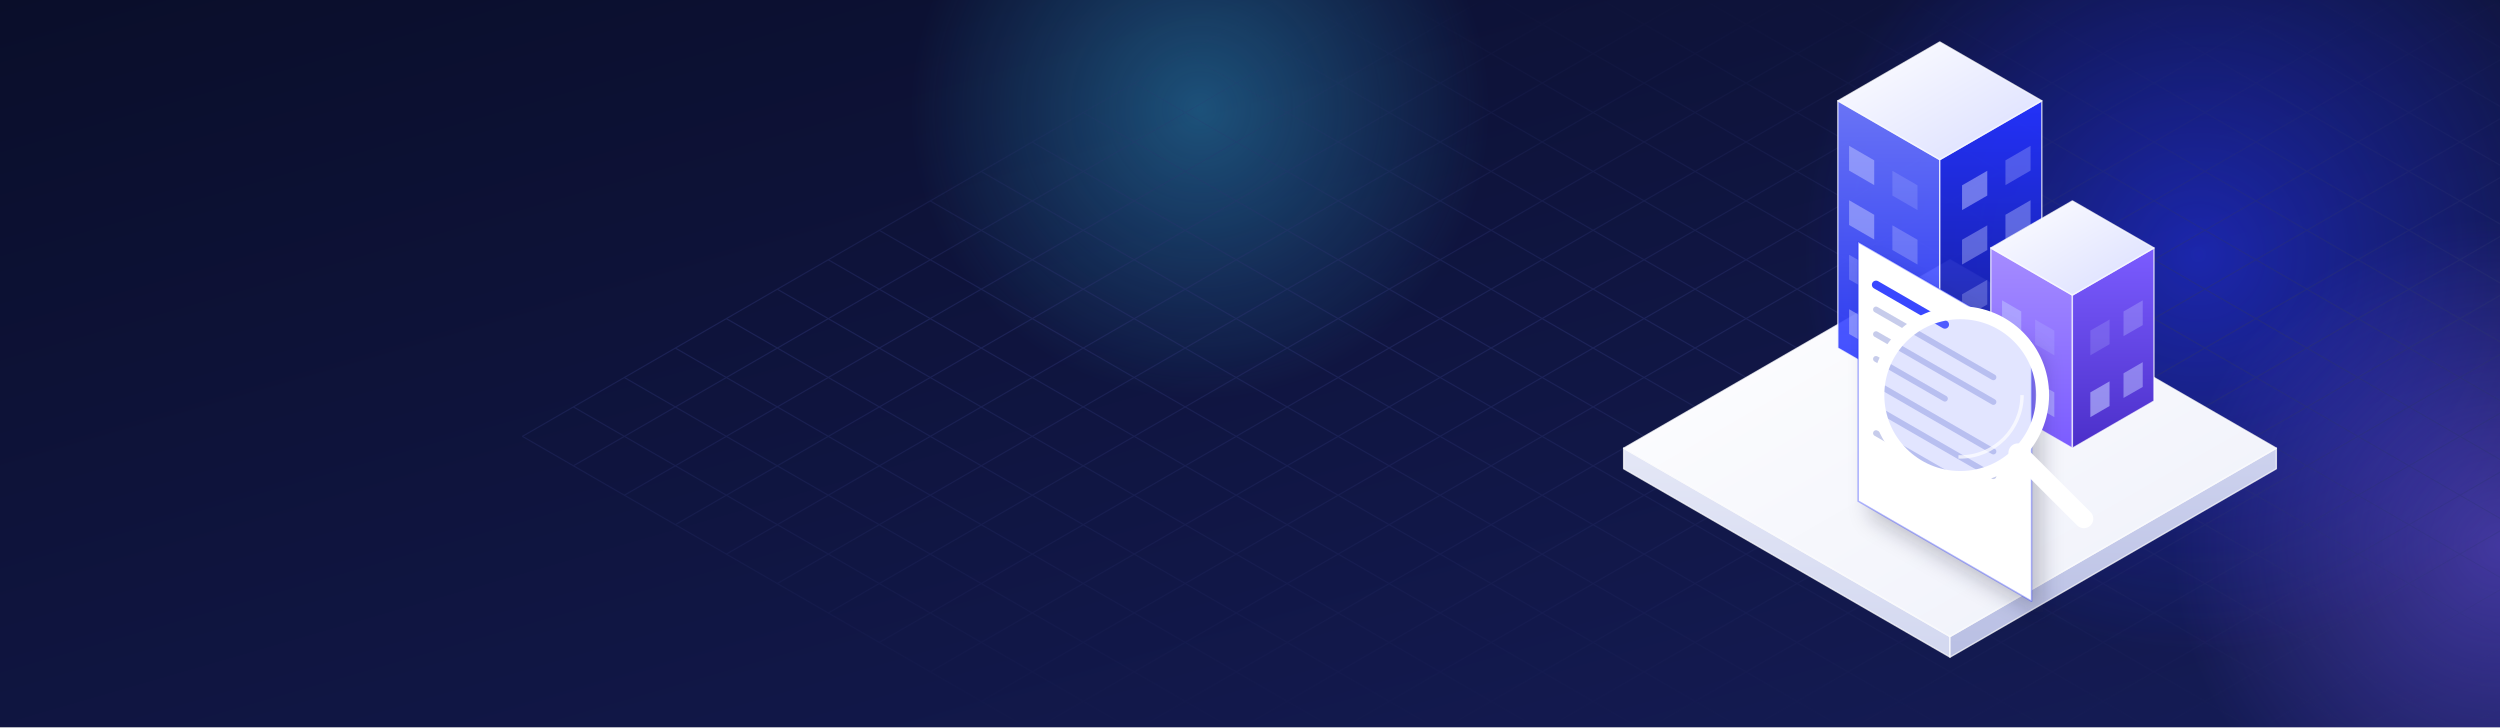
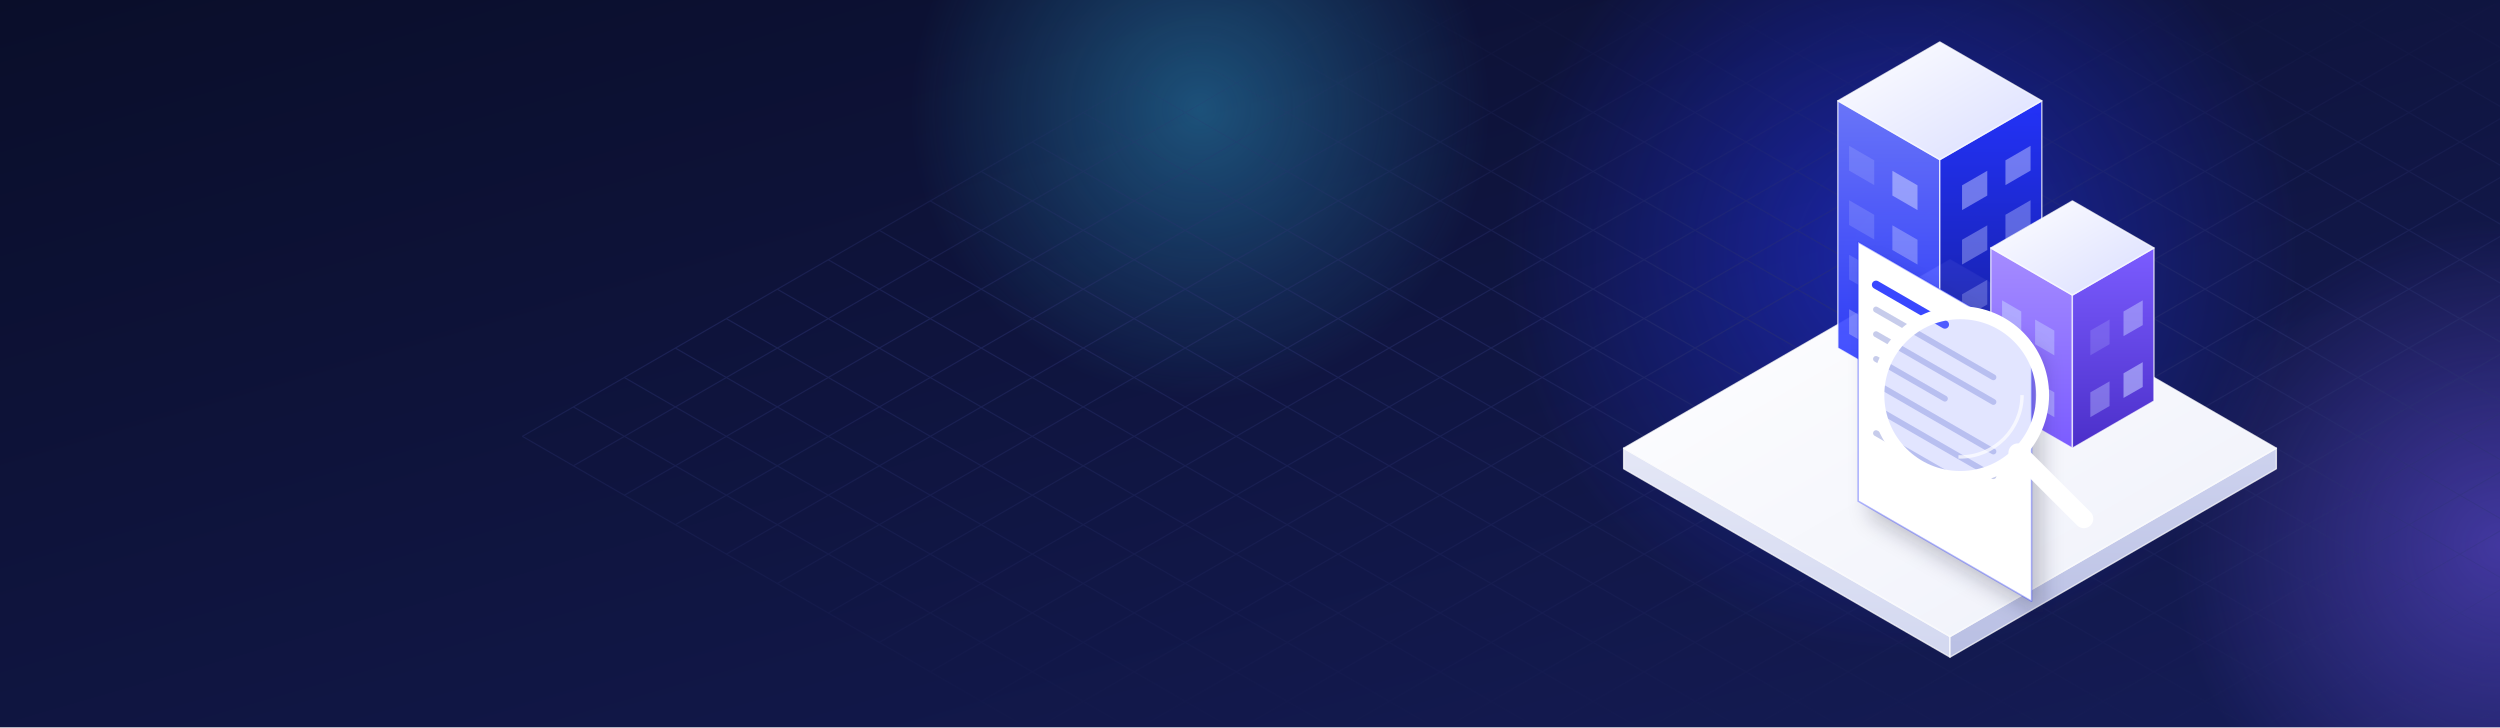
<svg xmlns="http://www.w3.org/2000/svg" viewBox="0 0 2200 640" preserveAspectRatio="xMidYMid slice">
  <defs>
    <linearGradient id="gBg" x1="0" y1="0" x2="1" y2="1">
      <stop offset="0" stop-color="#0A0E2A" />
      <stop offset="1" stop-color="#151C57" />
    </linearGradient>
    <radialGradient id="gB1">
      <stop offset="0" stop-color="#2433FF" stop-opacity="0.55" />
      <stop offset="1" stop-color="#2433FF" stop-opacity="0" />
    </radialGradient>
    <radialGradient id="gB2">
      <stop offset="0" stop-color="#7B5CFF" stop-opacity="0.45" />
      <stop offset="1" stop-color="#7B5CFF" stop-opacity="0" />
    </radialGradient>
    <radialGradient id="gB3">
      <stop offset="0" stop-color="#38C6F4" stop-opacity="0.35" />
      <stop offset="1" stop-color="#38C6F4" stop-opacity="0" />
    </radialGradient>
    <radialGradient id="gGlow">
      <stop offset="0" stop-color="#8D98FF" stop-opacity=".55" />
      <stop offset="1" stop-color="#8D98FF" stop-opacity="0" />
    </radialGradient>
    <linearGradient id="gTop" x1="0" y1="0" x2="1" y2="1">
      <stop offset="0" stop-color="#FFFFFF" />
      <stop offset="1" stop-color="#D9DDFF" />
    </linearGradient>
    <linearGradient id="gLeft" x1="0" y1="0" x2="0" y2="1">
      <stop offset="0" stop-color="#6E79FF" stop-opacity=".95" />
      <stop offset="1" stop-color="#2433FF" stop-opacity=".9" />
    </linearGradient>
    <linearGradient id="gRight" x1="0" y1="0" x2="0" y2="1">
      <stop offset="0" stop-color="#2433FF" stop-opacity=".95" />
      <stop offset="1" stop-color="#121A8F" stop-opacity=".95" />
    </linearGradient>
    <linearGradient id="gLeftV" x1="0" y1="0" x2="0" y2="1">
      <stop offset="0" stop-color="#A58CFF" />
      <stop offset="1" stop-color="#7B5CFF" />
    </linearGradient>
    <linearGradient id="gRightV" x1="0" y1="0" x2="0" y2="1">
      <stop offset="0" stop-color="#7B5CFF" />
      <stop offset="1" stop-color="#4B2FC9" />
    </linearGradient>
    <linearGradient id="gLeftC" x1="0" y1="0" x2="0" y2="1">
      <stop offset="0" stop-color="#8BE0FF" />
      <stop offset="1" stop-color="#38C6F4" />
    </linearGradient>
    <linearGradient id="gRightC" x1="0" y1="0" x2="0" y2="1">
      <stop offset="0" stop-color="#38C6F4" />
      <stop offset="1" stop-color="#1C8FC4" />
    </linearGradient>
    <linearGradient id="gLeftR" x1="0" y1="0" x2="0" y2="1">
      <stop offset="0" stop-color="#FF8A6A" />
      <stop offset="1" stop-color="#E8401C" />
    </linearGradient>
    <linearGradient id="gRightR" x1="0" y1="0" x2="0" y2="1">
      <stop offset="0" stop-color="#E8401C" />
      <stop offset="1" stop-color="#A82A0E" />
    </linearGradient>
    <linearGradient id="gTopW" x1="0" y1="0" x2="1" y2="1">
      <stop offset="0" stop-color="#FFFFFF" />
      <stop offset="1" stop-color="#EEF0FA" />
    </linearGradient>
    <linearGradient id="gLeftW" x1="0" y1="0" x2="0" y2="1">
      <stop offset="0" stop-color="#E4E7F6" />
      <stop offset="1" stop-color="#D3D8F0" />
    </linearGradient>
    <linearGradient id="gRightW" x1="0" y1="0" x2="0" y2="1">
      <stop offset="0" stop-color="#CDD2EE" />
      <stop offset="1" stop-color="#B9BFE3" />
    </linearGradient>
    <linearGradient id="gFade" x1="0" y1="0" x2="0" y2="1">
      <stop offset="0" stop-color="#fff" stop-opacity="0" />
      <stop offset=".45" stop-color="#fff" stop-opacity="1" />
      <stop offset="1" stop-color="#fff" stop-opacity="0" />
    </linearGradient>
    <mask id="mGrid">
      <rect width="100%" height="100%" fill="url(#gFade)" />
    </mask>
    <filter id="fSoft" x="-50%" y="-50%" width="200%" height="200%">
      <feGaussianBlur stdDeviation="9" />
    </filter>
  </defs>
  <defs>
    <radialGradient id="gNode0" cx=".35" cy=".3">
      <stop offset="0" stop-color="#fff" />
      <stop offset=".35" stop-color="#2433FF" />
      <stop offset="1" stop-color="#121A8F" />
    </radialGradient>
    <radialGradient id="gNode1" cx=".35" cy=".3">
      <stop offset="0" stop-color="#fff" />
      <stop offset=".35" stop-color="#7B5CFF" />
      <stop offset="1" stop-color="#4B2FC9" />
    </radialGradient>
    <radialGradient id="gNode2" cx=".35" cy=".3">
      <stop offset="0" stop-color="#fff" />
      <stop offset=".35" stop-color="#38C6F4" />
      <stop offset="1" stop-color="#1C8FC4" />
    </radialGradient>
  </defs>
  <rect width="100%" height="100%" fill="url(#gBg)" />
-   <circle cx="1934.8" cy="224" r="352" fill="url(#gB1)" />
+   <circle cx="1674.4" cy="224" r="352" fill="url(#gB1)" />
  <circle cx="2200" cy="480" r="288" fill="url(#gB2)" />
  <circle cx="1056" cy="96" r="256" fill="url(#gB3)" />
  <g stroke="#2A3170" stroke-width="1" opacity="0.5" mask="url(#mGrid)">
    <line x1="1716" y1="-341.3" x2="459.7" y2="384" />
    <line x1="1716" y1="-341.3" x2="2972.3" y2="384" />
    <line x1="1760.9" y1="-315.4" x2="504.6" y2="409.9" />
    <line x1="1671.1" y1="-315.4" x2="2927.4" y2="409.9" />
    <line x1="1805.7" y1="-289.5" x2="549.4" y2="435.8" />
    <line x1="1626.3" y1="-289.5" x2="2882.6" y2="435.8" />
    <line x1="1850.6" y1="-263.6" x2="594.3" y2="461.7" />
    <line x1="1581.4" y1="-263.6" x2="2837.7" y2="461.7" />
    <line x1="1895.5" y1="-237.7" x2="639.2" y2="487.6" />
    <line x1="1536.5" y1="-237.7" x2="2792.8" y2="487.6" />
    <line x1="1940.3" y1="-211.8" x2="684" y2="513.5" />
    <line x1="1491.7" y1="-211.8" x2="2748" y2="513.5" />
    <line x1="1985.2" y1="-185.9" x2="728.9" y2="539.4" />
    <line x1="1446.8" y1="-185.9" x2="2703.1" y2="539.4" />
    <line x1="2030.1" y1="-160" x2="773.8" y2="565.3" />
    <line x1="1401.9" y1="-160" x2="2658.2" y2="565.3" />
    <line x1="2074.9" y1="-134.1" x2="818.6" y2="591.2" />
    <line x1="1357.1" y1="-134.1" x2="2613.4" y2="591.2" />
    <line x1="2119.8" y1="-108.2" x2="863.5" y2="617.1" />
    <line x1="1312.2" y1="-108.2" x2="2568.5" y2="617.1" />
    <line x1="2164.7" y1="-82.3" x2="908.4" y2="643" />
    <line x1="1267.3" y1="-82.3" x2="2523.6" y2="643" />
    <line x1="2209.6" y1="-56.4" x2="953.2" y2="669" />
    <line x1="1222.4" y1="-56.4" x2="2478.8" y2="669" />
    <line x1="2254.4" y1="-30.5" x2="998.1" y2="694.9" />
    <line x1="1177.6" y1="-30.5" x2="2433.9" y2="694.9" />
    <line x1="2299.3" y1="-4.6" x2="1043" y2="720.8" />
    <line x1="1132.7" y1="-4.6" x2="2389" y2="720.8" />
    <line x1="2344.2" y1="21.3" x2="1087.8" y2="746.7" />
    <line x1="1087.8" y1="21.3" x2="2344.2" y2="746.7" />
    <line x1="2389" y1="47.2" x2="1132.7" y2="772.6" />
    <line x1="1043" y1="47.2" x2="2299.3" y2="772.6" />
    <line x1="2433.9" y1="73.1" x2="1177.6" y2="798.5" />
    <line x1="998.1" y1="73.1" x2="2254.4" y2="798.5" />
    <line x1="2478.8" y1="99" x2="1222.4" y2="824.4" />
    <line x1="953.2" y1="99" x2="2209.6" y2="824.4" />
    <line x1="2523.6" y1="125" x2="1267.3" y2="850.3" />
    <line x1="908.4" y1="125" x2="2164.7" y2="850.3" />
    <line x1="2568.5" y1="150.9" x2="1312.2" y2="876.2" />
    <line x1="863.5" y1="150.9" x2="2119.8" y2="876.2" />
    <line x1="2613.4" y1="176.8" x2="1357.1" y2="902.1" />
    <line x1="818.6" y1="176.8" x2="2074.9" y2="902.1" />
    <line x1="2658.2" y1="202.7" x2="1401.9" y2="928" />
    <line x1="773.8" y1="202.7" x2="2030.1" y2="928" />
    <line x1="2703.1" y1="228.6" x2="1446.8" y2="953.9" />
    <line x1="728.9" y1="228.6" x2="1985.2" y2="953.9" />
    <line x1="2748" y1="254.5" x2="1491.7" y2="979.8" />
    <line x1="684" y1="254.5" x2="1940.3" y2="979.8" />
    <line x1="2792.8" y1="280.4" x2="1536.5" y2="1005.7" />
    <line x1="639.2" y1="280.4" x2="1895.5" y2="1005.7" />
    <line x1="2837.7" y1="306.3" x2="1581.4" y2="1031.6" />
    <line x1="594.3" y1="306.3" x2="1850.6" y2="1031.6" />
    <line x1="2882.6" y1="332.2" x2="1626.3" y2="1057.5" />
    <line x1="549.4" y1="332.2" x2="1805.7" y2="1057.5" />
    <line x1="2927.4" y1="358.1" x2="1671.1" y2="1083.4" />
    <line x1="504.6" y1="358.1" x2="1760.9" y2="1083.4" />
    <line x1="2972.3" y1="384" x2="1716" y2="1109.3" />
    <line x1="459.7" y1="384" x2="1716" y2="1109.3" />
  </g>
  <g>
    <polygon points="1428.8,412.5 1716,578.3 1716,560.2 1428.8,394.4" fill="url(#gLeftW)" stroke="rgba(255,255,255,.75)" stroke-width="1.2" stroke-linejoin="round" />
    <polygon points="2003.2,412.5 1716,578.3 1716,560.2 2003.2,394.4" fill="url(#gRightW)" stroke="rgba(255,255,255,.75)" stroke-width="1.2" stroke-linejoin="round" />
    <polygon points="1716,228.6 2003.2,394.4 1716,560.2 1428.8,394.4" fill="url(#gTopW)" stroke="rgba(255,255,255,.75)" stroke-width="1.2" stroke-linejoin="round" />
  </g>
  <g>
    <polygon points="1617.3,306.3 1707,358.1 1707,140.5 1617.3,88.7" fill="url(#gLeft)" stroke="rgba(255,255,255,.75)" stroke-width="1.2" stroke-linejoin="round" />
    <polygon points="1796.8,306.3 1707,358.1 1707,140.5 1796.8,88.7" fill="url(#gRight)" stroke="rgba(255,255,255,.75)" stroke-width="1.2" stroke-linejoin="round" />
    <polygon points="1707,36.9 1796.8,88.7 1707,140.5 1617.3,88.7" fill="url(#gTop)" stroke="rgba(255,255,255,.75)" stroke-width="1.2" stroke-linejoin="round" />
-     <polygon points="1627.2,293.9 1649.3,306.6 1649.3,284.9 1627.2,272.1" fill="#BFC6FF" opacity="0.5" />
-     <polygon points="1665.3,315.9 1687.4,328.6 1687.4,306.9 1665.3,294.1" fill="#BFC6FF" opacity="0.5" />
-     <polygon points="1786.9,293.9 1764.8,306.6 1764.8,284.9 1786.9,272.1" fill="#BFC6FF" opacity="0.2" />
-     <polygon points="1748.8,315.9 1726.6,328.6 1726.6,306.9 1748.8,294.1" fill="#BFC6FF" opacity="0.3" />
-     <polygon points="1627.2,245.9 1649.3,258.7 1649.3,236.9 1627.2,224.2" fill="#BFC6FF" opacity="0.3" />
-     <polygon points="1665.3,267.9 1687.4,280.7 1687.4,259 1665.3,246.2" fill="#BFC6FF" opacity="0.5" />
-     <polygon points="1786.9,245.9 1764.8,258.7 1764.8,236.9 1786.9,224.2" fill="#BFC6FF" opacity="0.2" />
+     <polygon points="1627.2,293.9 1649.3,306.6 1649.3,284.9 1627.2,272.1" fill="#BFC6FF" opacity="0.4" />
+     <polygon points="1665.3,315.9 1687.4,328.6 1687.4,306.9 1665.3,294.1" fill="#BFC6FF" opacity="0.2" />
+     <polygon points="1786.9,293.9 1764.8,306.6 1764.8,284.9 1786.9,272.1" fill="#BFC6FF" opacity="0.3" />
+     <polygon points="1748.8,315.9 1726.6,328.6 1726.6,306.9 1748.8,294.1" fill="#BFC6FF" opacity="0.5" />
+     <polygon points="1627.2,245.9 1649.3,258.7 1649.3,236.9 1627.2,224.2" fill="#BFC6FF" opacity="0.2" />
+     <polygon points="1665.3,267.9 1687.4,280.7 1687.4,259 1665.3,246.2" fill="#BFC6FF" opacity="0.2" />
+     <polygon points="1786.9,245.9 1764.8,258.7 1764.8,236.9 1786.9,224.2" fill="#BFC6FF" opacity="0.6" />
    <polygon points="1748.8,267.9 1726.6,280.7 1726.6,259 1748.8,246.2" fill="#BFC6FF" opacity="0.3" />
-     <polygon points="1627.2,198 1649.3,210.8 1649.3,189 1627.2,176.2" fill="#BFC6FF" opacity="0.5" />
-     <polygon points="1665.3,220 1687.4,232.8 1687.4,211 1665.3,198.3" fill="#BFC6FF" opacity="0.3" />
+     <polygon points="1627.2,198 1649.3,210.8 1649.3,189 1627.2,176.2" fill="#BFC6FF" opacity="0.2" />
+     <polygon points="1665.3,220 1687.4,232.8 1687.4,211 1665.3,198.3" fill="#BFC6FF" opacity="0.4" />
    <polygon points="1786.9,198 1764.8,210.8 1764.8,189 1786.9,176.2" fill="#BFC6FF" opacity="0.4" />
    <polygon points="1748.8,220 1726.6,232.8 1726.6,211 1748.8,198.3" fill="#BFC6FF" opacity="0.4" />
-     <polygon points="1627.2,150.1 1649.3,162.9 1649.3,141.1 1627.2,128.3" fill="#BFC6FF" opacity="0.5" />
-     <polygon points="1665.3,172.1 1687.4,184.9 1687.4,163.1 1665.3,150.3" fill="#BFC6FF" opacity="0.2" />
-     <polygon points="1786.9,150.1 1764.8,162.9 1764.8,141.1 1786.9,128.3" fill="#BFC6FF" opacity="0.3" />
+     <polygon points="1627.2,150.1 1649.3,162.9 1649.3,141.1 1627.2,128.3" fill="#BFC6FF" opacity="0.2" />
+     <polygon points="1665.3,172.1 1687.4,184.9 1687.4,163.1 1665.3,150.3" fill="#BFC6FF" opacity="0.6" />
+     <polygon points="1786.9,150.1 1764.8,162.9 1764.8,141.1 1786.9,128.3" fill="#BFC6FF" opacity="0.5" />
    <polygon points="1748.8,172.1 1726.6,184.9 1726.6,163.1 1748.8,150.3" fill="#BFC6FF" opacity="0.5" />
  </g>
  <g>
    <polygon points="1751.9,352.9 1823.7,394.4 1823.7,259.7 1751.9,218.2" fill="url(#gLeftV)" stroke="rgba(255,255,255,.75)" stroke-width="1.2" stroke-linejoin="round" />
    <polygon points="1895.5,352.9 1823.7,394.4 1823.7,259.7 1895.5,218.2" fill="url(#gRightV)" stroke="rgba(255,255,255,.75)" stroke-width="1.2" stroke-linejoin="round" />
    <polygon points="1823.7,176.8 1895.5,218.2 1823.7,259.7 1751.9,218.2" fill="url(#gTop)" stroke="rgba(255,255,255,.75)" stroke-width="1.2" stroke-linejoin="round" />
-     <polygon points="1761.8,340.5 1778.7,350.2 1778.7,328.5 1761.8,318.7" fill="#BFC6FF" opacity="0.6" />
+     <polygon points="1761.8,340.5 1778.7,350.2 1778.7,328.5 1761.8,318.7" fill="#BFC6FF" opacity="0.5" />
    <polygon points="1790.9,357.3 1807.8,367.1 1807.8,345.3 1790.9,335.6" fill="#BFC6FF" opacity="0.5" />
-     <polygon points="1885.6,340.5 1868.7,350.2 1868.7,328.5 1885.6,318.7" fill="#BFC6FF" opacity="0.5" />
-     <polygon points="1856.4,357.3 1839.5,367.1 1839.5,345.3 1856.4,335.6" fill="#BFC6FF" opacity="0.6" />
-     <polygon points="1761.8,286.1 1778.7,295.8 1778.7,274.1 1761.8,264.3" fill="#BFC6FF" opacity="0.5" />
-     <polygon points="1790.9,302.9 1807.8,312.7 1807.8,290.9 1790.9,281.2" fill="#BFC6FF" opacity="0.2" />
-     <polygon points="1885.6,286.1 1868.7,295.8 1868.7,274.1 1885.6,264.3" fill="#BFC6FF" opacity="0.3" />
+     <polygon points="1885.6,340.5 1868.7,350.2 1868.7,328.5 1885.6,318.7" fill="#BFC6FF" opacity="0.6" />
+     <polygon points="1856.4,357.3 1839.5,367.1 1839.5,345.3 1856.4,335.6" fill="#BFC6FF" opacity="0.4" />
+     <polygon points="1761.8,286.1 1778.7,295.8 1778.7,274.1 1761.8,264.3" fill="#BFC6FF" opacity="0.6" />
+     <polygon points="1790.9,302.9 1807.8,312.7 1807.8,290.9 1790.9,281.2" fill="#BFC6FF" opacity="0.5" />
+     <polygon points="1885.6,286.1 1868.7,295.8 1868.7,274.1 1885.6,264.3" fill="#BFC6FF" opacity="0.5" />
    <polygon points="1856.4,302.9 1839.5,312.7 1839.5,290.9 1856.4,281.2" fill="#BFC6FF" opacity="0.2" />
  </g>
  <g>
    <polygon points="1635.2,441 1787.8,529.1 1787.8,301.1 1635.2,213" fill="#0A0E2A" opacity=".22" transform="translate(10,14)" filter="url(#fSoft)" />
    <polygon points="1635.2,441 1787.8,529.1 1787.8,301.1 1635.2,213" fill="#FFFFFF" stroke="rgba(36,51,255,.35)" stroke-width="1.4" stroke-linejoin="round" />
    <line x1="1650.9" y1="250.6" x2="1711.5" y2="285.6" stroke="#2433FF" stroke-width="7.3" stroke-linecap="round" opacity=".9" />
    <line x1="1650.9" y1="272.4" x2="1754.2" y2="332" stroke="#B9BFE6" stroke-width="5.2" stroke-linecap="round" opacity=".8" />
    <line x1="1650.9" y1="294.1" x2="1754.2" y2="353.7" stroke="#B9BFE6" stroke-width="5.2" stroke-linecap="round" opacity=".8" />
    <line x1="1650.9" y1="315.9" x2="1711.5" y2="350.8" stroke="#B9BFE6" stroke-width="5.2" stroke-linecap="round" opacity=".8" />
    <line x1="1650.9" y1="337.6" x2="1754.2" y2="397.3" stroke="#B9BFE6" stroke-width="5.2" stroke-linecap="round" opacity=".8" />
    <line x1="1650.9" y1="359.4" x2="1754.2" y2="419" stroke="#B9BFE6" stroke-width="5.2" stroke-linecap="round" opacity=".8" />
    <line x1="1650.9" y1="381.2" x2="1711.5" y2="416.1" stroke="#B9BFE6" stroke-width="5.2" stroke-linecap="round" opacity=".8" />
  </g>
  <g>
    <circle cx="1725" cy="347.7" r="72.5" fill="rgba(141,152,255,.25)" stroke="#fff" stroke-width="11.4" />
    <line x1="1775.7" y1="398.5" x2="1833.8" y2="456.5" stroke="#fff" stroke-width="16.6" stroke-linecap="round" />
    <circle cx="1725" cy="347.7" r="54.4" fill="none" stroke="#fff" stroke-width="3" opacity=".7" stroke-dasharray="87 999" />
  </g>
</svg>
